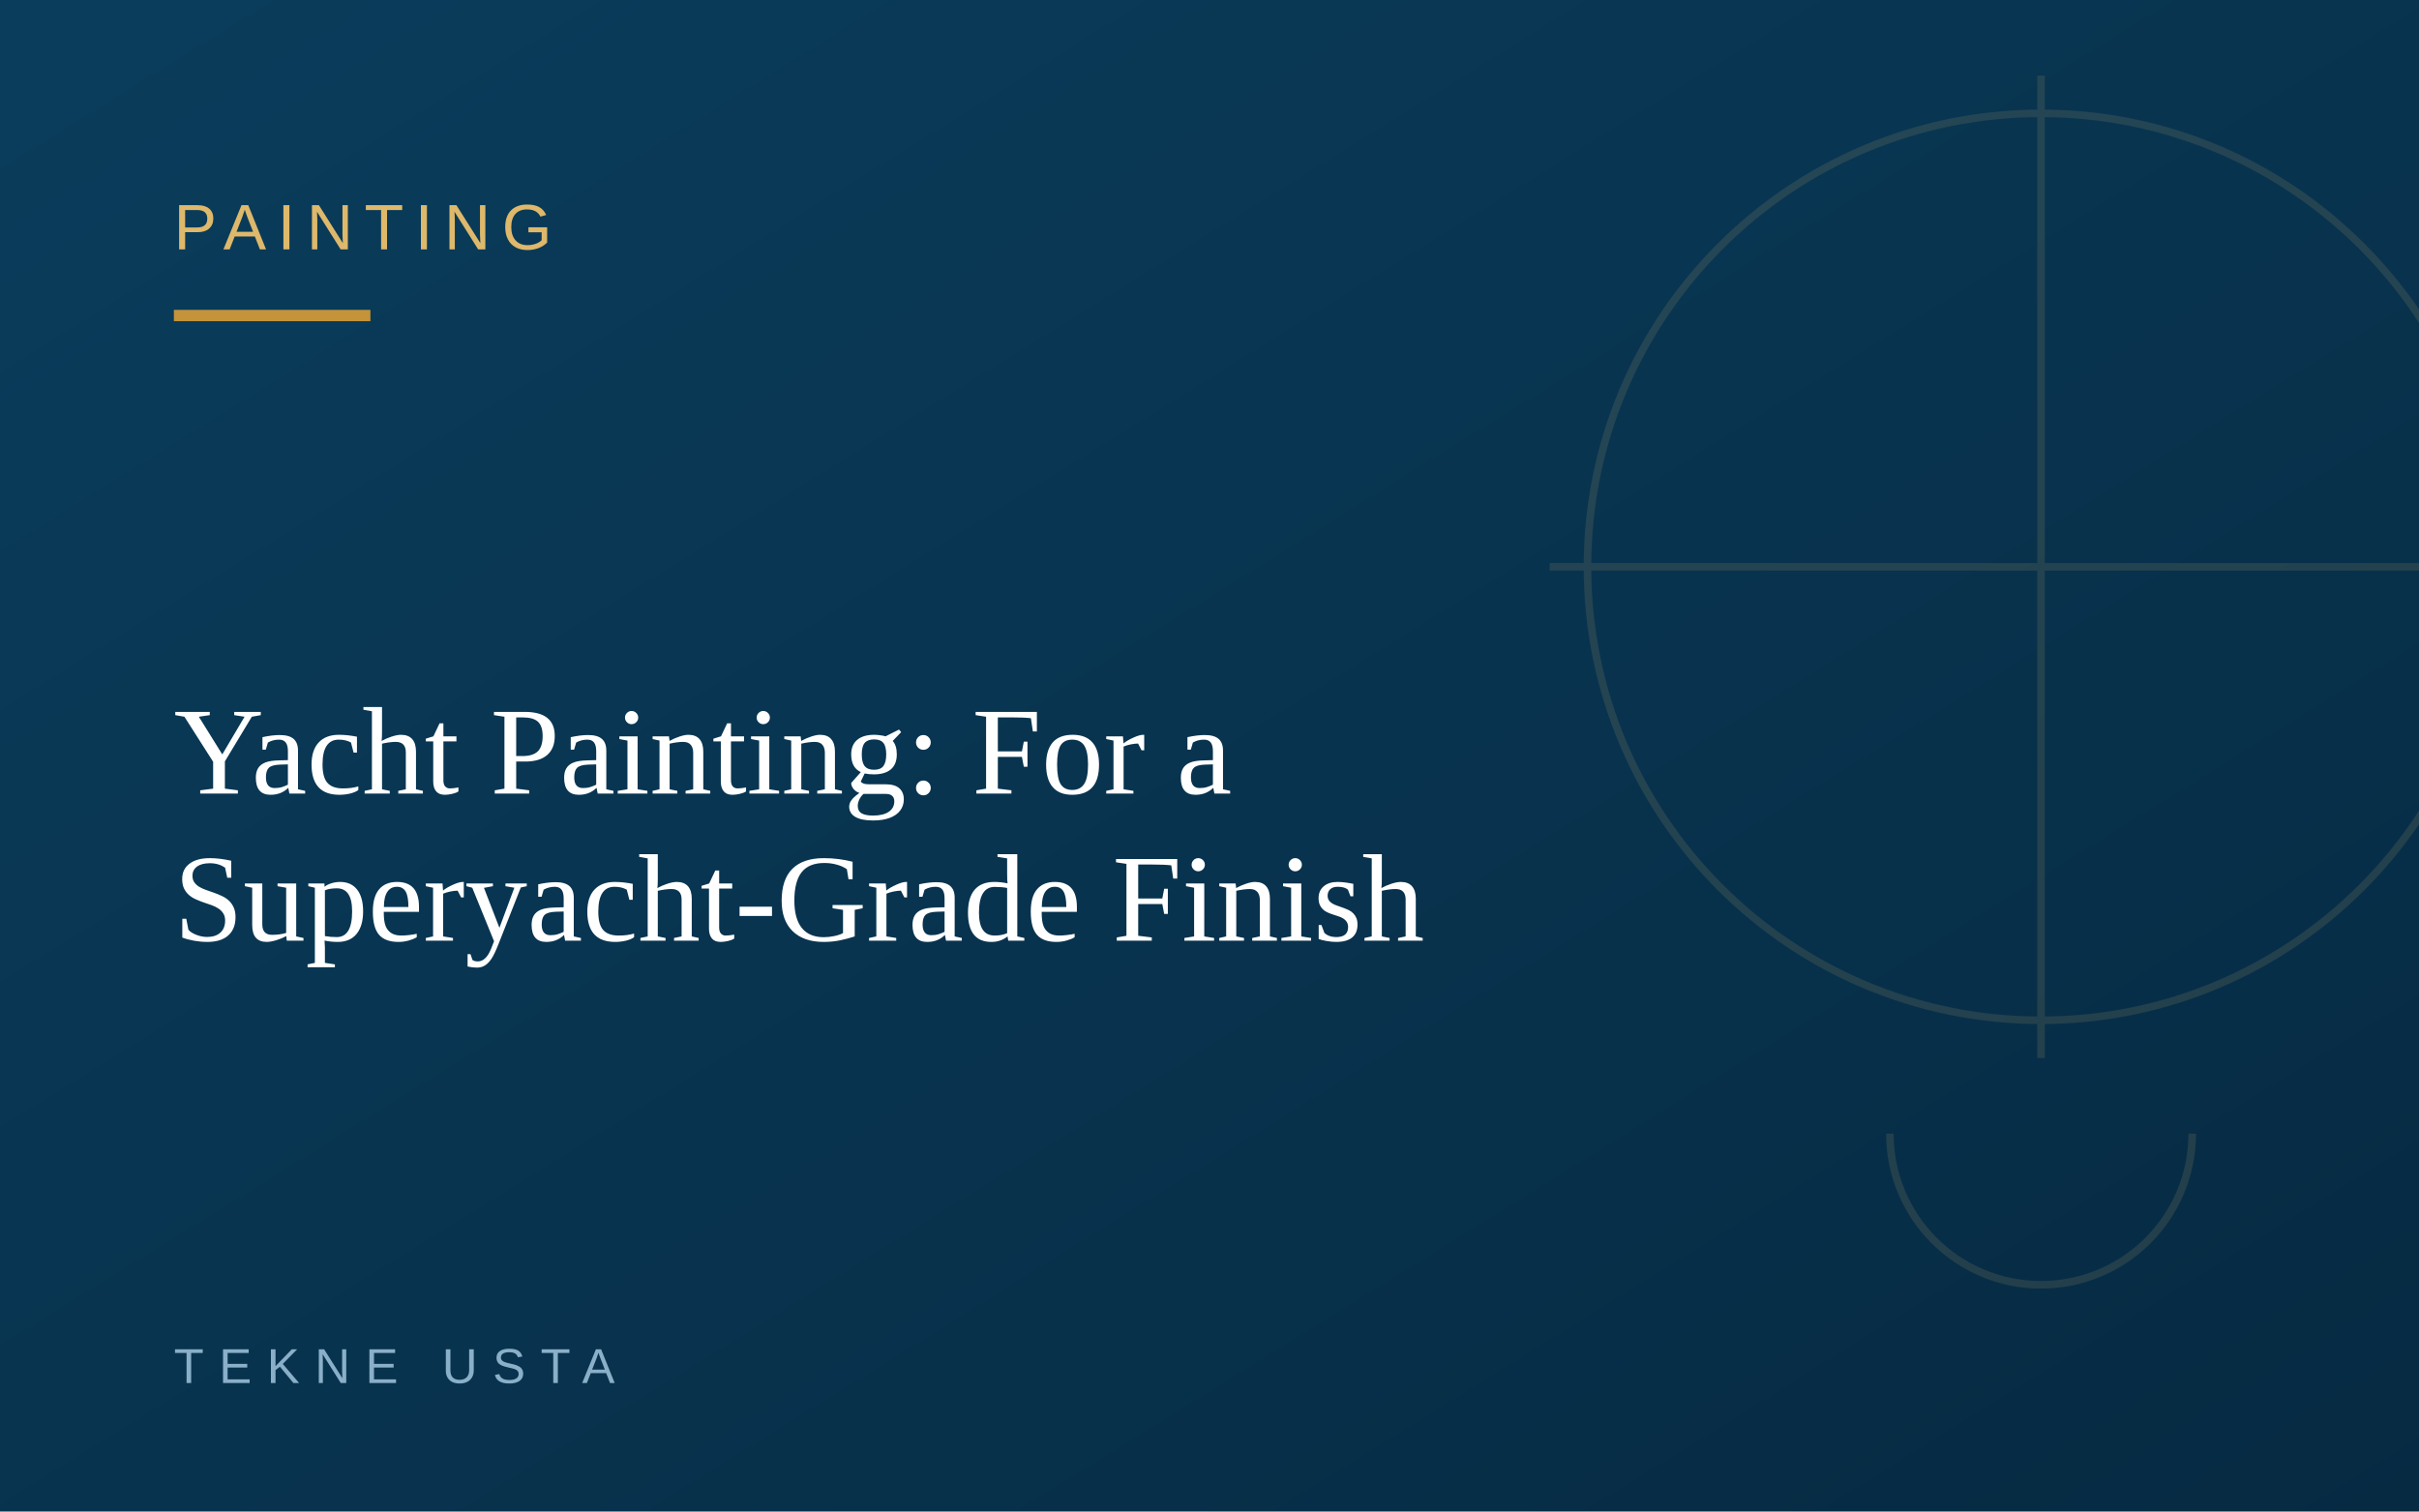
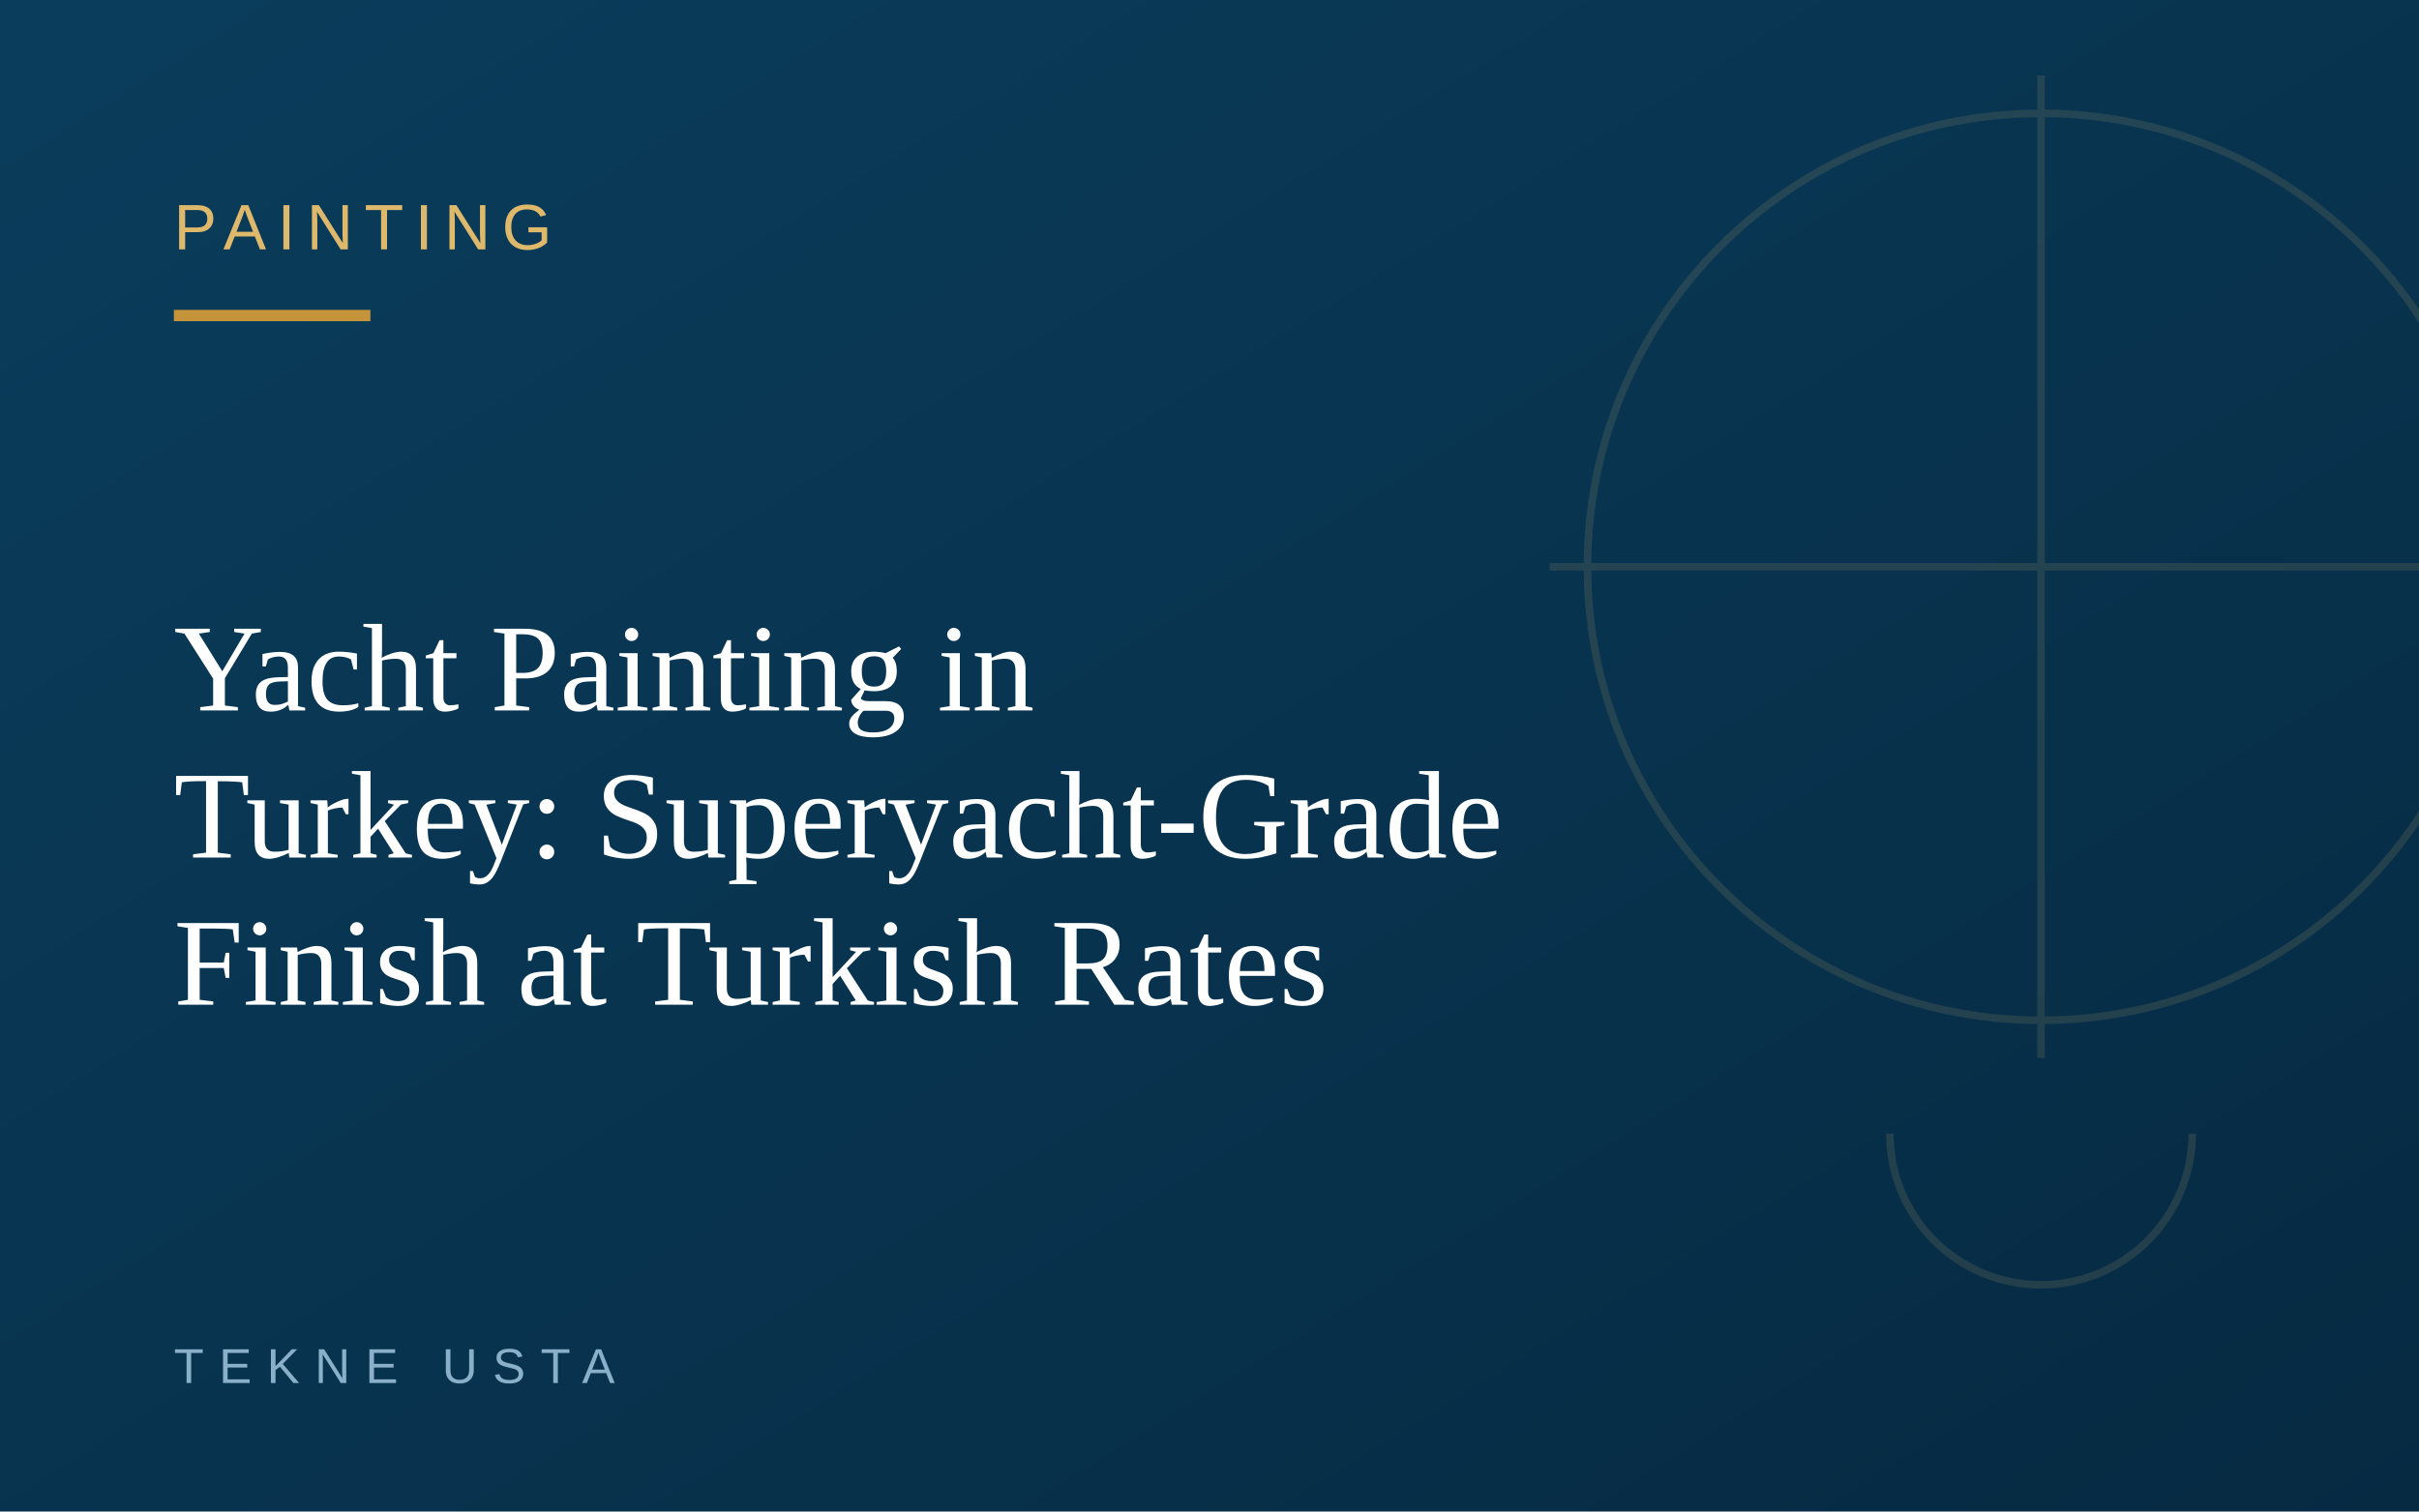
<svg xmlns="http://www.w3.org/2000/svg" viewBox="0 0 640 400" role="img">
  <defs>
    <linearGradient id="g" x1="0" y1="0" x2="1" y2="1">
      <stop offset="0" stop-color="#0A3D5C" />
      <stop offset="1" stop-color="#062A42" />
    </linearGradient>
  </defs>
  <rect width="640" height="400" fill="url(#g)" />
  <g fill="none" stroke="#DEB86B" stroke-width="2" opacity="0.13">
    <circle cx="540" cy="150" r="120" />
    <path d="M540 20v260M410 150h260" />
    <path d="M500 300a40 40 0 0 0 80 0" />
  </g>
  <text x="46" y="66" fill="#DEB86B" font-family="Arial, sans-serif" font-size="17" letter-spacing="3">PAINTING</text>
  <rect x="46" y="82" width="52" height="3" fill="#C4933A" />
-   <text x="46" y="210" fill="#FFFFFF" font-family="Georgia, 'Times New Roman', serif" font-size="33" font-weight="500">
-     <tspan x="46" dy="0">Yacht Painting: For a</tspan>
-     <tspan x="46" dy="1.18em">Superyacht-Grade Finish</tspan>
+   <text x="46" y="188" fill="#FFFFFF" font-family="Georgia, 'Times New Roman', serif" font-size="33" font-weight="500">
+     <tspan x="46" dy="0">Yacht Painting in</tspan>
+     <tspan x="46" dy="1.18em">Turkey: Superyacht-Grade</tspan>
+     <tspan x="46" dy="1.18em">Finish at Turkish Rates</tspan>
  </text>
  <text x="46" y="366" fill="#8AAFC8" font-family="Arial, sans-serif" font-size="13" letter-spacing="4">TEKNE USTA</text>
</svg>
